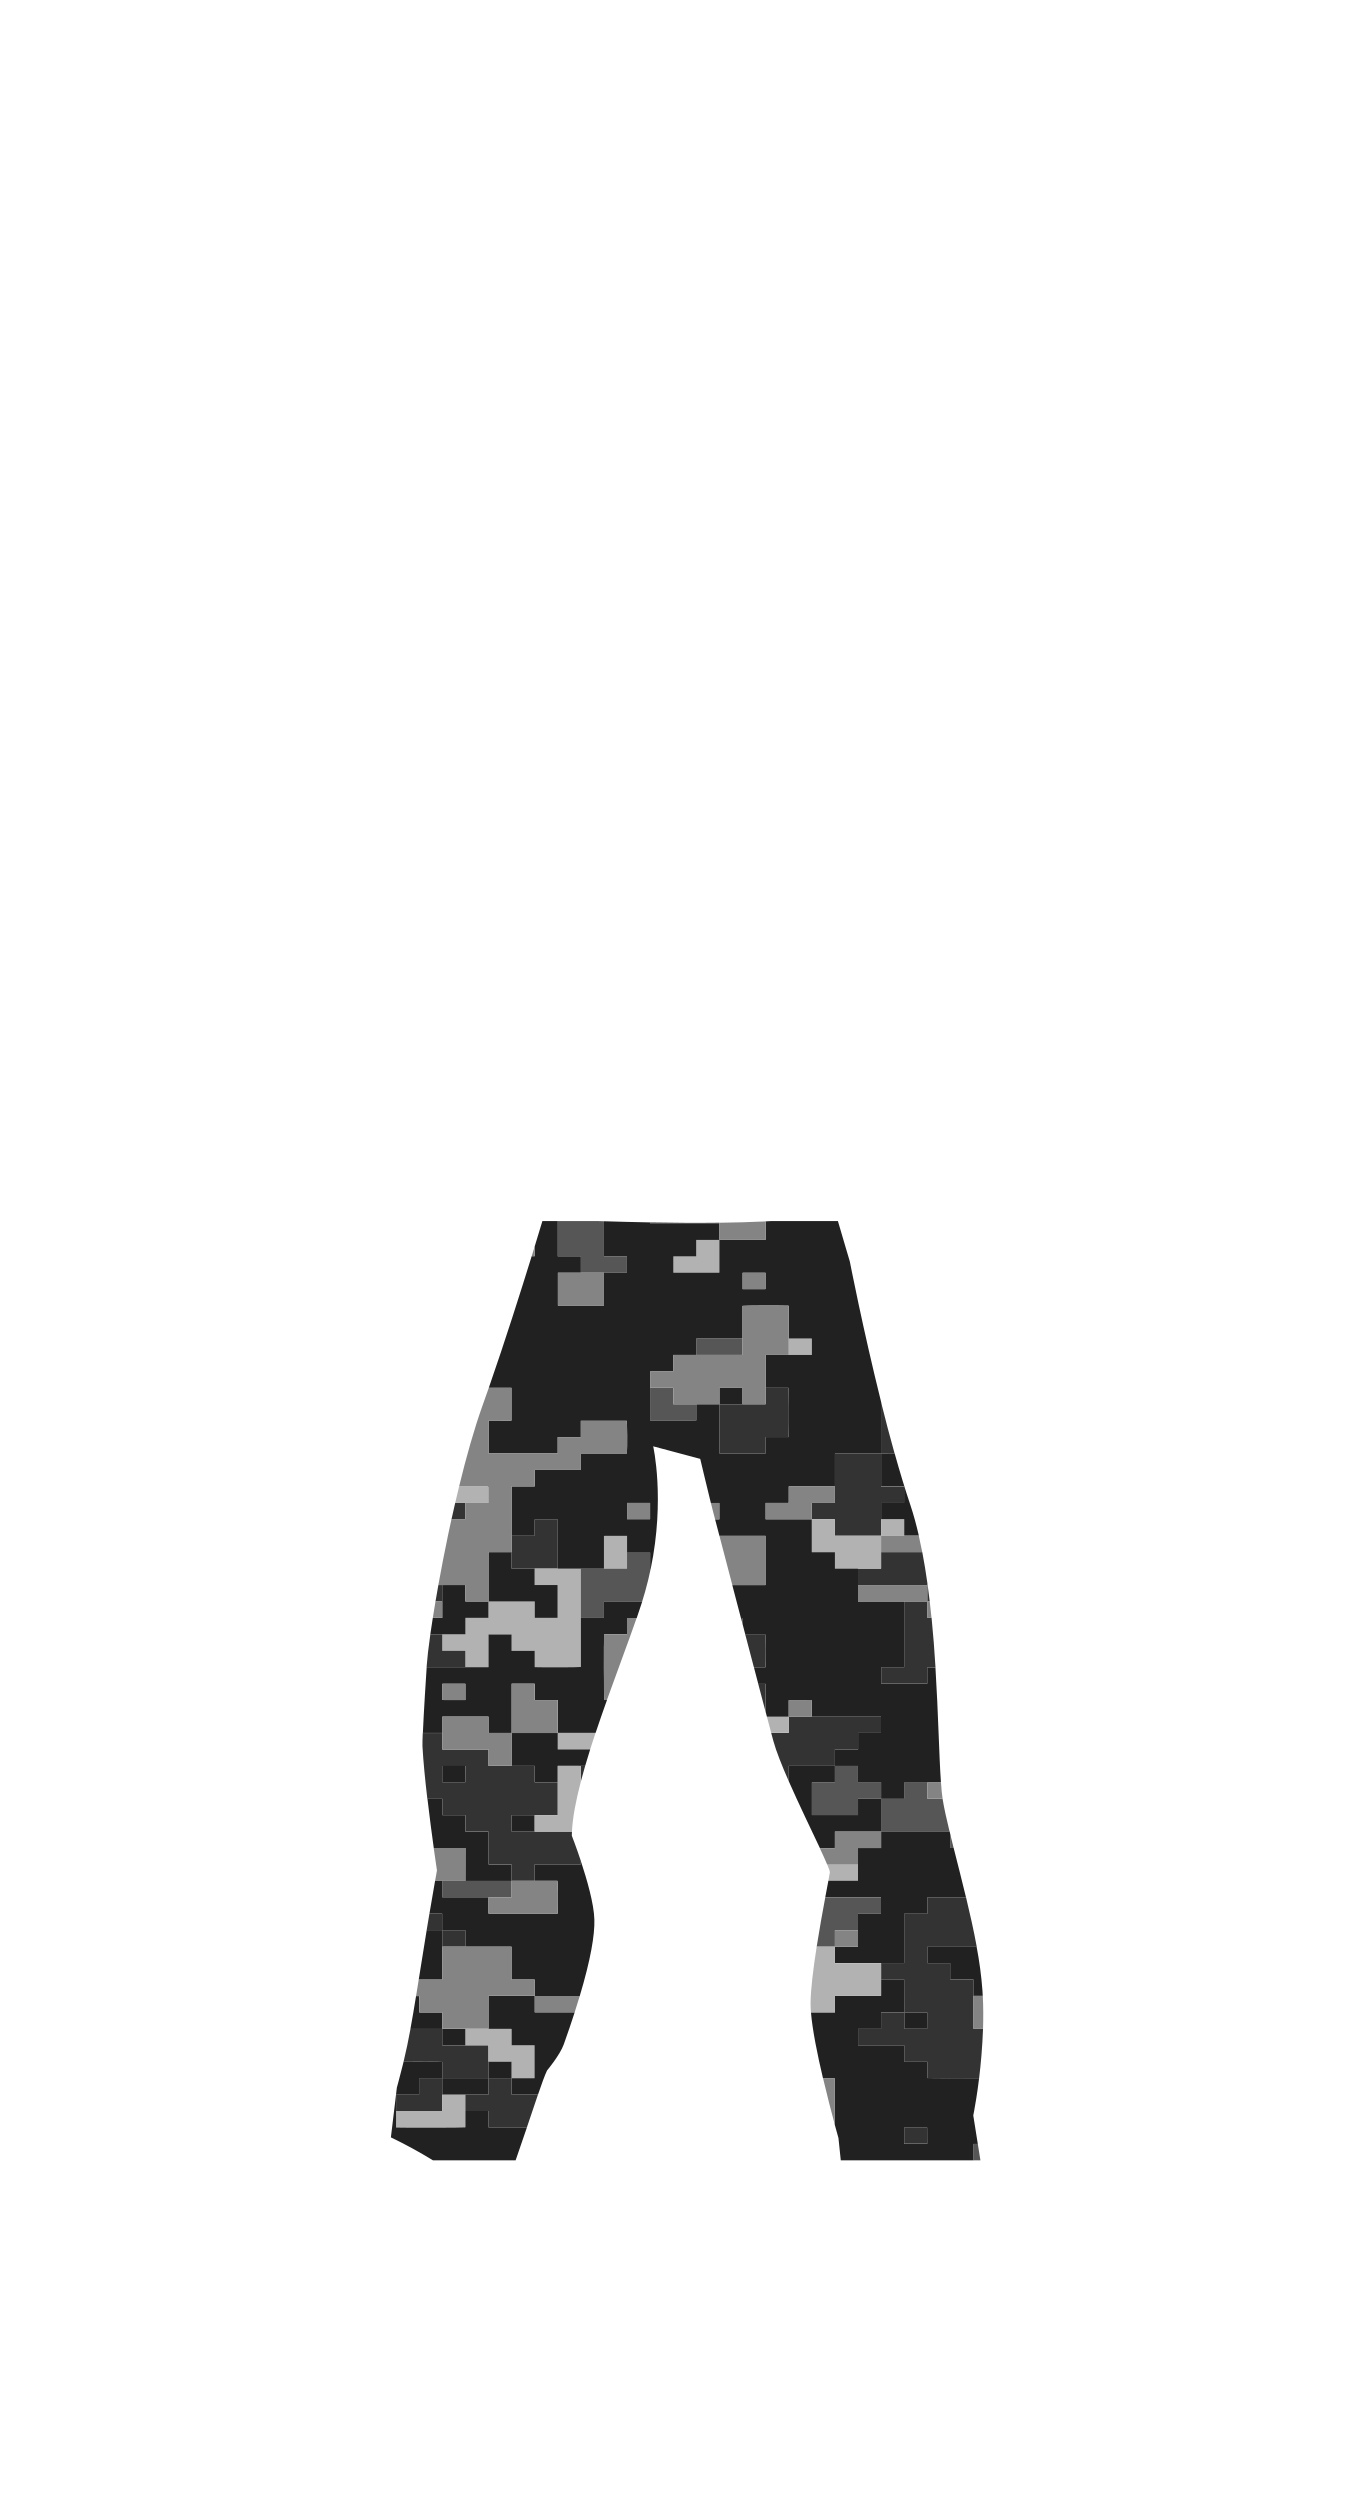
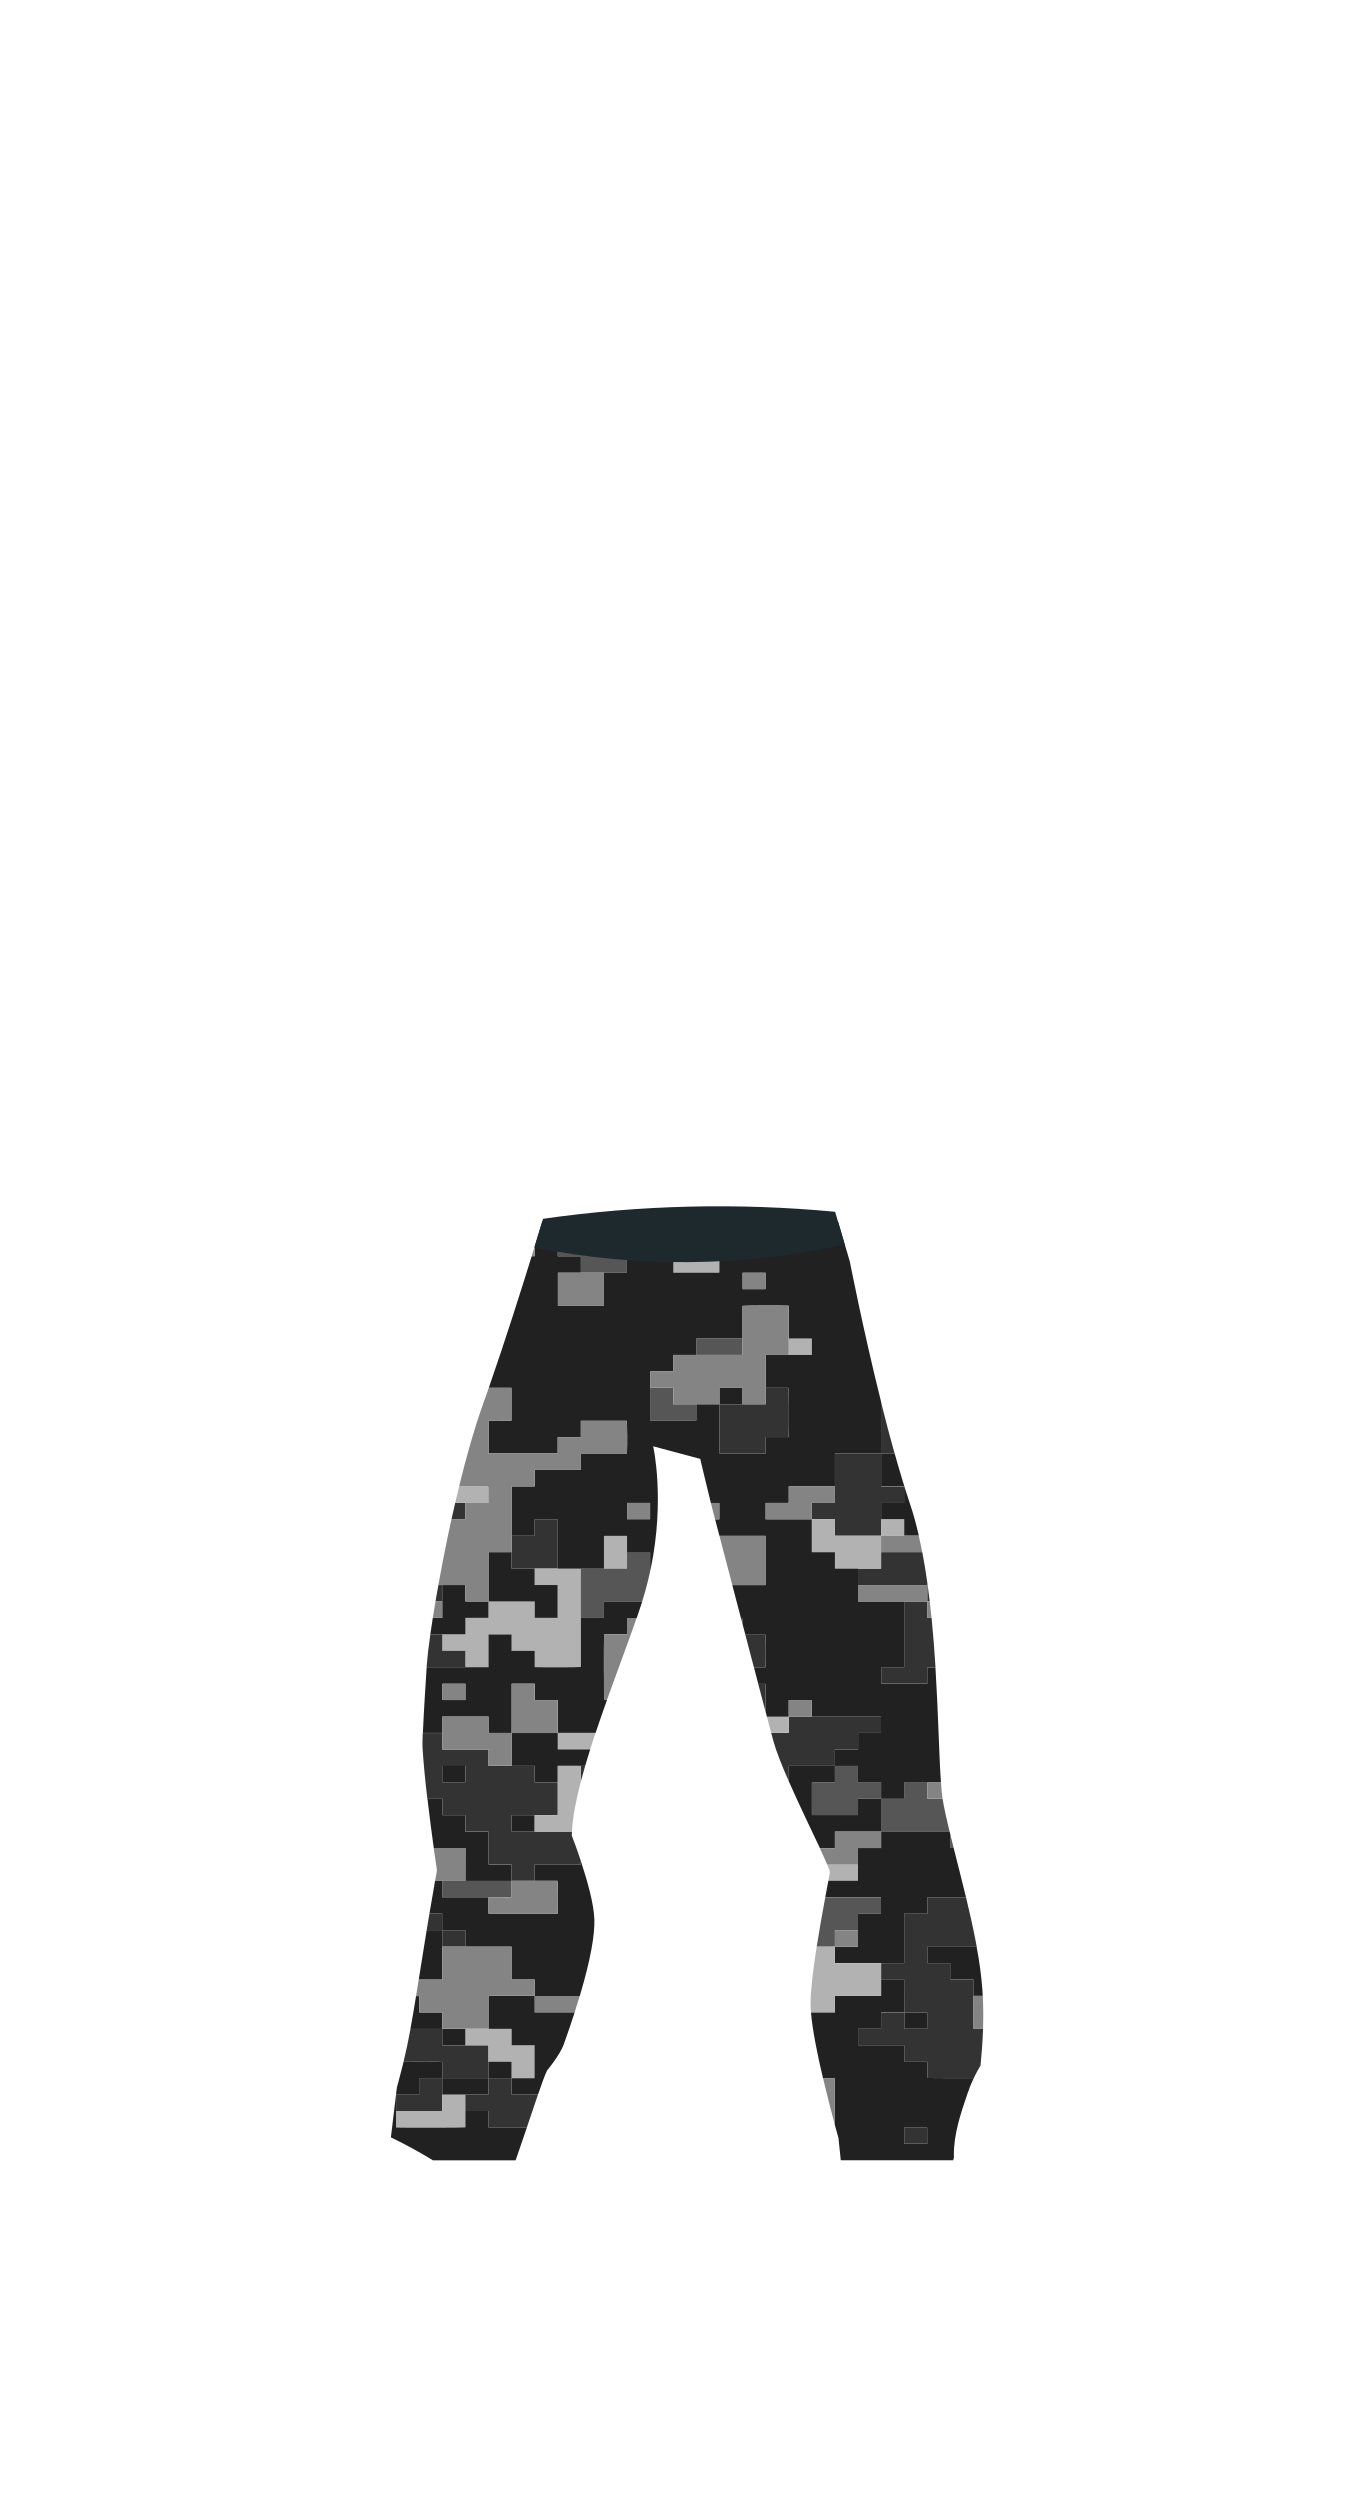
<svg xmlns="http://www.w3.org/2000/svg" viewBox="0 0 837.33 1537">
  <defs>
-     <style>.cls-1{fill:none;}.cls-2{fill:#333;}.cls-3{fill:#b2b2b2;}.cls-4{fill:#565656;}.cls-5{fill:#212121;}.cls-6{fill:#848484;}</style>
+     <style>.cls-1{fill:none;}.cls-2{fill:#333;}.cls-3{fill:#b2b2b2;}.cls-4{fill:#565656;}.cls-5{fill:#212121;}.cls-6{fill:#848484;}.cls-7{fill:#1d292d;fill-rule:evenodd;}</style>
  </defs>
  <g id="Layer_2" data-name="Layer 2">
    <g id="base">
      <rect class="cls-1" width="837.33" height="1537" />
    </g>
    <g id="Legs_03">
      <path class="cls-1" d="M513.42,745c-7.23,3-21.55,4.75-39.07,5.75h40.76Z" />
      <path class="cls-1" d="M304.83,1356.48l.59-.3c1.76-.83,6.85-14.58,11.54-28H266.17C290,1342.79,304.83,1356.48,304.83,1356.48Z" />
-       <path class="cls-1" d="M598.5,1328.17H516.91l3.47,33.21s33.46-27,50.31-31.4,33.25,5.65,33.25,5.65l-1.18-7.46Z" />
+       <path class="cls-1" d="M586,1328.17H516.91l3.47,33.21s33.46-27,50.31-31.4a37.18,37.18,0,0,1,15.08-.69C585.84,1328.92,585.91,1328.54,586,1328.17Z" />
      <polygon class="cls-1" points="541.7 893.64 541.7 893.64 541.7 893.64 541.7 893.64 541.7 893.64 541.7 893.64" />
      <path class="cls-1" d="M367.84,750.72c-20.1-.67-34-1.4-34-1.4s-.14.5-.42,1.4h34.38Z" />
      <path class="cls-2" d="M400,752.17H442.3v-.43c-14.14.17-28.79.06-42.59-.19v.54A1.92,1.92,0,0,0,400,752.17Z" />
      <path class="cls-2" d="M466.14,1035.18l4.56,17.31v-17.31Z" />
      <path class="cls-2" d="M512.74,1085.64h.56V1075.5h14.25v-10.1h14.09v-10.07H484.9v10a.36.36,0,0,1-.14.1.31.31,0,0,1-.17,0H474.14c.52,2,1,3.62,1.32,4.91,1.73,6.34,5.28,15.22,9.48,24.79v-9.49Z" />
      <path class="cls-2" d="M570.1,984.59H555.9V1025H541.78v10.06h28.36v-10h5c-.61-9.94-1.38-20.17-2.4-30.36l-2.59-.05Z" />
      <path class="cls-2" d="M541.7,893.64H550c-2.9-10.37-5.7-21.07-8.33-31.62v31.62Z" />
      <path class="cls-2" d="M541.7,964.38H527.5v10.11h42.6v10.09h1.5c-.4-3.4-.83-6.79-1.29-10.15h-.15v-1.1c-.91-6.5-1.95-12.88-3.14-19.07H541.7Z" />
      <path class="cls-2" d="M513.09,934.06s.11.06.14.1a.19.19,0,0,1,.07.13v9.88h28.4V924h13.89a.48.48,0,0,0,.17-.05l.07,0v-10H541.7V893.64H513.3v30.17a.85.85,0,0,1-.14.1.48.48,0,0,1-.17.05H499.1v10.1h14Z" />
      <path class="cls-2" d="M470.73,883.52h14.13c.29-9,.17-29-.18-30.3h-14v10.11H442.3v30.25h28.43Z" />
      <path class="cls-2" d="M455.53,994.75l1,3.67v-3.67Z" />
      <path class="cls-2" d="M470.47,1004.75H458.15c1.81,6.91,3.6,13.72,5.31,20.21h7.18C470.91,1020.07,470.81,1006,470.47,1004.75Z" />
      <path class="cls-2" d="M314.51,954.27v10.11h28.4V934.12H328.7v10H314.51v10.1Z" />
      <path class="cls-2" d="M271.91,1267.7v10h28.4v-20.22h-28.4v-10.1H252.36c-1.3,7.07-2.66,13.62-4.24,20.18C257.49,1267.41,270.42,1267.49,271.91,1267.7Z" />
      <path class="cls-2" d="M271.85,1186.66v-10.11H264q-.88,5.25-1.69,10.11Z" />
      <path class="cls-2" d="M271.91,1297.86v-20.21H257.67v10.12H243.51v10.09h28.4Z" />
      <path class="cls-2" d="M357.11,1085.64v9.59q1.23-4.7,2.65-9.59h-2.65Z" />
      <path class="cls-2" d="M285.51,1196.8h.6v-10.1h-14.2v10.1h13.6Z" />
-       <path class="cls-2" d="M570.14,1176.56H555.9v30.35H541.7V1217h14.2c0,6.79,0,13.5.05,20.25-4.76,0-9.48,0-14.26,0v10.12H527.55v10.12h28.39v10.12h14.22v10c4,.13,20.54.14,31.8.07,1.07-8.68,2-19.18,2.41-30.33H598.5V1217H584.6a.34.34,0,0,1-.17,0l-.21-.16v-9.9h-14v-10.1h30.27c-1.82-9.94-4.13-20.24-6.56-30.34H570.14Zm-.09,70.71H556v-10h14.09Z" />
+       <path class="cls-2" d="M598.64,1277.68c1.3-2.71,2.7-5.32,4.2-7.88.7-6.87,1.27-14.5,1.53-22.47H598.5V1217H584.6a.34.34,0,0,1-.17,0l-.21-.16v-9.9h-14v-10.1h30.27c-1.82-9.94-4.13-20.24-6.56-30.34H570.14v10.1H555.9v30.35H541.7V1217h14.2c0,6.79,0,13.5.05,20.25-4.76,0-9.48,0-14.26,0v10.12H527.55v10.12h28.39v10.12h14.22v10C573.75,1277.71,587.68,1277.73,598.64,1277.68Zm-28.59-30.41H556v-10h14.09Z" />
      <path class="cls-2" d="M555.9,1317.84a.25.25,0,0,0,.06.13s.09.07.07,0h14v-10H555.9Z" />
      <path class="cls-2" d="M286.11,924h-6.26q-1.17,5-2.28,10.08h8.54Z" />
      <path class="cls-3" d="M328.71,964.38v10.1h14.12v20.18H328.75V984.59H300.31v10.09H286.16v10.12H271.91v10.11H285.8a.31.31,0,0,1,.17.05.36.36,0,0,1,.14.1v10h14.21v-20.15h14.22v10.08h14.22v10c5.25.19,26.68.12,28.35-.09V964.38h-28.4Z" />
      <path class="cls-3" d="M541.7,964.38V944.17H513.3v-9.88a.19.19,0,0,0-.07-.13s-.09-.06-.14-.1h-14V954.3h14.22v10.08H541.7Z" />
      <path class="cls-3" d="M442.25,762.34v0h-14.2v10.1H414v10h28.25Z" />
      <path class="cls-3" d="M385.51,964.38V944.17h-13.9a.48.48,0,0,0-.17.05.69.69,0,0,0-.13.11v20h14.2Z" />
      <path class="cls-3" d="M342.91,1065.77v9.77h19.92q1.57-5,3.28-10.11h-23.2Z" />
      <path class="cls-3" d="M499.1,833v-9.88A.19.19,0,0,0,499,823a.67.67,0,0,0-.14-.09h-14V833Z" />
      <path class="cls-3" d="M541.7,944.17h14.2V934.06H541.7v10.11Z" />
      <path class="cls-3" d="M484.76,1065.38a.36.36,0,0,0,.14-.1v-10H471.45c1,3.91,1.94,7.32,2.69,10.1h10.45A.31.31,0,0,0,484.76,1065.38Z" />
      <path class="cls-3" d="M286.11,1247.33v10.1h14.2v10.11h14.2v10.11h14.1v-20.26h-14.1v-9.84a.17.17,0,0,0-.07-.12.71.71,0,0,0-.14-.1H286.11Z" />
      <path class="cls-3" d="M527.5,1146.28H508.58c1.07,2.55,1.67,4.28,1.61,4.89s-.4,2.47-.91,5.21H527.5Z" />
      <path class="cls-3" d="M271.91,1287.75v10.11h-28.4v10.05c7,.21,40.84.12,42.6-.1v-20.06h-14.2Z" />
      <path class="cls-3" d="M286.11,924h14.16v-9.7l-.57-.41H282.26q-1.23,5-2.41,10.11h6.26Z" />
      <path class="cls-2" d="M314.51,1277.65h-14.2v10.1h-14.2v10.11h14.26V1308H323.9c2.34-6.83,4.71-14,6.84-20.24H314.51Z" />
      <path class="cls-4" d="M342.91,772.38H356.8a.37.37,0,0,1,.17,0,.61.61,0,0,1,.14.1v10h28.3V772.35h-14.1V750.84l-3.47-.12H342.91Z" />
-       <path class="cls-4" d="M598.5,1328.17h4.26l-1.61-10.1H598.5Z" />
      <path class="cls-2" d="M286.11,1024.32v-9.26a.36.36,0,0,0-.14-.1.31.31,0,0,0-.17-.05H271.91V1004.8h-7.34c-1.14,8-1.9,14.58-2.21,19,0,.27-.05.68-.08,1.21h23.83Z" />
      <path class="cls-2" d="M271.91,975.18v-.69H269.5q-.93,5.19-1.76,10.1h4.17Z" />
      <path class="cls-2" d="M314.72,1126.07s-.1-.06-.14-.1-.07-.08-.07-.13V1116h28.4v-20.21h-14a1.21,1.21,0,0,1-.14-.1.21.21,0,0,1-.07-.12v-9.89H300.33v-10.07H271.91v-10.14h-12c-.16,3.87-.24,6.84-.18,8.16.5,9.24,1.66,20.89,3,32.29H272V1116h14.21v10.07H300a.53.53,0,0,1,.18,0c.05,0,.09.07.21.14v20H314.2a.47.47,0,0,1,.17,0,.76.76,0,0,1,.14.11v10h14.2v-10.1H356.8a.53.53,0,0,0,.17,0l.14-.1v-2c-2.95-8.89-5.55-15.51-5.55-15.51,0-.83,0-1.69.08-2.56H314.72Zm-28.64-30.37h-14s0,0-.07,0a.19.19,0,0,1-.06-.13c0-3.26,0-6.52,0-9.83h14.17Z" />
      <path class="cls-4" d="M399.7,954.5a.25.25,0,0,0-.06-.13,1.21,1.21,0,0,1-.14-.1h-14v10.11h-28.4V994.7h14.21V984.58H394.8c.66-2.1,1.26-4.09,1.79-5.93,1.37-4.86,2.52-9.63,3.48-14.27h-.36C399.71,961,399.71,957.76,399.7,954.5Z" />
      <path class="cls-4" d="M584.29,1131c0,1.68,0,3.36,0,5.13h2q-1.05-4.2-2-8.15C584.3,1129,584.29,1130,584.29,1131Z" />
      <path class="cls-4" d="M570.1,1096.44v-.69H555.9v9.88s0,.09-.07.13l-.15.09h-14v20.22h42.12c-1.86-7.68-3.38-14.47-4.26-19.92a3.06,3.06,0,0,1,0-.32H570.1Z" />
      <path class="cls-4" d="M527.47,1095.72v-10.08H513.3v10.15H499.15v20.12h28.36v-10.06H541.7v-10.13Z" />
      <path class="cls-4" d="M285.52,1156.38H271.91v10.11h42.6v-10.11h-29Z" />
      <path class="cls-4" d="M413.9,853.44a.2.2,0,0,0-.06-.12.78.78,0,0,0-.15-.1h-14v20.16c6.07.19,26.69.12,28.39-.1v-9.95H413.91C413.91,860,413.91,856.7,413.9,853.44Z" />
      <path class="cls-4" d="M456.5,822.91H428.1V833h28.4Z" />
      <path class="cls-4" d="M513.3,1196.47v-9.77h14.2v-10.15h14.14v-10.06H507.38c-1.58,8.46-3.57,19.4-5.28,30.31h11.2Z" />
      <path class="cls-5" d="M541.7,893.64h0v20.21h14.13v10l-.07,0a.48.48,0,0,1-.17.05H541.7v10.1h14.2v10.11h9c-1.5-6.54-3.19-12.78-5.13-18.59,0-.19-.14-.39-.19-.59-3.24-9.65-6.45-20.31-9.54-31.35Z" />
      <path class="cls-5" d="M371.32,994.7H357.11v30.16c-1.67.21-23.1.28-28.35.09v-10H314.54v-10.08H300.32V1025h-38c-.4,6-1.82,27.93-2.34,40.42h12v-10.07h28.35v10.07h14.25v-30.29h14.13V1045a1.26,1.26,0,0,0,.21.15.34.34,0,0,0,.17,0h13.89v20.21h23.2c2.24-6.71,4.61-13.5,7-20.21h-1.61c-.29-1.2-.4-36.52-.12-40.38h14.08V994.73h5.94c1.26-3.62,2.39-7,3.39-10.15H371.32ZM272,1045.18v-10h14l.07.06a.22.22,0,0,1,.06.13v9.83Z" />
      <path class="cls-5" d="M484.9,1045.38l.14-.11a.48.48,0,0,1,.17,0H499.1v10.11h42.54v10.07H527.55v10.1H513.3v10.14h14.17v10.08H541.7v10.13h14l.15-.09s.07-.08.07-.13v-9.88h22.57c-1.15-16.07-1.61-42.18-3.38-70.69h-5v10H541.78V1025H555.9V984.59H527.5V964.38H513.32V954.3H499.1V934.06H470.73c-.06-1.65,0-3.31,0-5V924h13.95l.19-.15a.22.22,0,0,0,.06-.13v-9.88h28.4V893.64h28.4V862c-11.15-44.71-19.26-86.44-19.26-86.44l-3.09-10.43-4.24-14.43H474.35l-3.65.2v11.35H442.3v-10.1H400a1.92,1.92,0,0,1-.31-.08v-.54c-10.12-.18-19.76-.44-28.4-.71v21.51h14.1v10.13h-14.1v20.18H343V782.48h14.11v-10a.61.61,0,0,0-.14-.1.37.37,0,0,0-.17,0H342.91V750.72h-9.45c-.73,2.45-2.4,8-4.75,15.63v.9c0,1.68,0,3.35,0,5.08h-1.84c-6.45,20.84-16.47,52.52-26.35,80.87h13.91v20.2c-2.24.07-4.58,0-6.91,0s-4.72,0-7.14,0v20.14h42.49v-10h14.22V873.49h28.22c.29,1.13.39,16.13.12,20.11H357.15v10.12H328.73v10.13H314.51v30.32H328.7v-10h14.21v30.26h28.4v-20a.69.69,0,0,1,.13-.11.48.48,0,0,1,.17-.05h13.9v10.1h14a1.21,1.21,0,0,0,.14.1.25.25,0,0,1,.06.13c0,3.26,0,6.53,0,9.88h.36c8.89-42.9,1.51-75.29,1.51-75.29l28.92,7.73s4.05,17.08,6.55,27.16h5.19v10l-.07,0a.53.53,0,0,1-.18,0h-2.35c.81,3.09,1.7,6.51,2.66,10.19v0h28.32v30.29h-20.4l5.31,20.26h1v3.67c.56,2.11,1.11,4.23,1.66,6.33h12.32c.34,1.27.44,15.32.17,20.21h-7.18c.92,3.51,1.82,6.93,2.68,10.22h4.56v17.31c.26,1,.51,1.92.75,2.84H484.9ZM399.67,934H385.51V924h14.16Zm56.9-151.51h14.06v10s0,0-.07,0a.34.34,0,0,1-.17.05H456.57ZM414,772.42h14.05v-10.1h14.2v20.13H414Zm28.3,121.16V863.33H428.1v9.95c-1.7.22-22.32.29-28.39.1V843.14h14.15V833H428.1v-10.1h28.4V802.85c1.7-.22,22.05-.3,28.4-.1v20.16h14a.67.67,0,0,1,.14.09.19.19,0,0,1,.07.13V833H470.7v20.21h14c.35,1.3.47,21.28.18,30.3H470.73v10.06Z" />
      <path class="cls-5" d="M286.11,1156.38h28.4v-10a.76.76,0,0,0-.14-.11.47.47,0,0,0-.17,0H300.38v-20c-.12-.07-.16-.11-.21-.14a.53.53,0,0,0-.18,0H286.17V1116H272v-10.12h-9.21c1.3,11.18,2.75,22.11,3.89,30.28h19.47Z" />
      <path class="cls-5" d="M357,1146.23a.53.53,0,0,1-.17,0H328.71v10.1h14c.34,1.21.45,12.55.19,20.15H300.31v-10h-28.4v-10.11h-4.43c-1.27,7.2-2.42,13.9-3.47,20.17h7.84v10.11h-9.53c-1.9,11.54-3.48,21.52-4.89,30.4h14.48V1186.7h14.2v10.1h28.36V1217h14.24v10.15h-28.4v20.21h14a.71.71,0,0,1,.14.1.17.17,0,0,1,.07.12v9.84h14.1v20.26h-14.1v10.1h16.23c2.24-6.56,4.21-12,5.59-14.86,0,0,7.94-9.49,10.29-16.1q3.76-10.55,6.68-19.63H328.77v-10h27.65c6.74-22.54,9.28-37.63,9-47-.22-9.63-4.57-24.7-8.34-36.07v2Z" />
      <path class="cls-5" d="M300.37,1297.86H286.11v10c-1.76.22-35.6.31-42.6.1v-20.14h14.16v-10.12h14.24v-10c-1.49-.21-14.42-.29-23.79-.19l-.6,2.46c-2.16,8.62-3.53,13.47-3.53,13.47l-3.67,30.62a284.52,284.52,0,0,1,25.85,14.11H317c2.5-7.16,4.89-14.24,6.6-19.21l.34-1H300.37Z" />
      <path class="cls-5" d="M513.23,1136.07a.17.17,0,0,0,.07-.12v-9.88h28.4v-20.22H527.51v10.06H499.15v-20.12H513.3v-10.15H484.94v9.49c6.22,14.16,13.86,29.83,19.09,41h9.06A.5.5,0,0,0,513.23,1136.07Z" />
      <path class="cls-5" d="M271.91,1237.38a.69.69,0,0,0-.13-.11.53.53,0,0,0-.18,0H257.78v-10.06h-2c-1.19,7.37-2.3,14-3.45,20.17h19.55Z" />
      <path class="cls-5" d="M570.18,1206.9h14v9.9l.21.16a.34.34,0,0,0,.17,0h13.9v10.11h5.73q-.08-1.65-.18-3.3a237.22,237.22,0,0,0-3.6-27H570.18Z" />
-       <path class="cls-5" d="M598.5,1318.07h2.65l-2.78-17.49s.83-4,1.86-10.58c.55-3.45,1.15-7.62,1.73-12.34-11.26.07-27.83.06-31.8-.07v-10H555.94v-10.12H527.55v-10.12h14.14v-10.12c4.78,0,9.5,0,14.26,0-.05-6.75-.05-13.46-.05-20.25H541.7v10a.64.64,0,0,1-.13.1.35.35,0,0,1-.17.06H513.33v10.1H498.58c.87,10.71,4,26.18,7.39,40.47h7.23v28.52c1.38,5.1,2.28,8.24,2.28,8.24l1.43,13.72H598.5Zm-28.44,0H556s0,0-.07,0a.25.25,0,0,1-.06-.13V1308h14.16Z" />
+       <path class="cls-5" d="M586.45,1325.49c-.23-13.35,4.28-26.37,8.53-38.85a84.32,84.32,0,0,1,3.66-9c-11,0-24.89,0-28.48-.09v-10H555.94v-10.12H527.55v-10.12h14.14v-10.12c4.78,0,9.5,0,14.26,0-.05-6.75-.05-13.46-.05-20.25H541.7v10a.64.64,0,0,1-.13.1.35.35,0,0,1-.17.06H513.33v10.1H498.58c.87,10.71,4,26.18,7.39,40.47h7.23v28.52c1.38,5.1,2.28,8.24,2.28,8.24l1.43,13.72H586c.13-.6.31-1.19.49-1.78C586.47,1326.09,586.46,1325.79,586.45,1325.49ZM570.06,1318H556s0,0-.07,0a.25.25,0,0,1-.06-.13V1308h14.16Z" />
      <path class="cls-5" d="M272.38,1277.65h-.47v10.1h28.4v-10.1H272.38Z" />
      <path class="cls-5" d="M314.51,1267.54h-14.2v10.11h14.2v-10.11Z" />
      <path class="cls-5" d="M328.75,984.59v10.07h14.08V974.48H328.71v-10.1h-14.2V954.27h-14.2v30.32h28.44Z" />
      <path class="cls-5" d="M272.61,1004.8h13.55V994.68h14.15V984.59h-14.2v-9.88a.19.19,0,0,0-.07-.13.67.67,0,0,0-.14-.09h-14V994.7h-5.82c-.56,3.57-1.07,6.95-1.52,10.1h8Z" />
      <path class="cls-5" d="M342.91,1065.77v-.34h-28.4v20.21h14.2v9.89a.21.21,0,0,0,.07.12,1.21,1.21,0,0,0,.14.1h14v-10.11h16.85c1-3.31,2-6.69,3.07-10.1H342.91Z" />
      <path class="cls-5" d="M271.92,1095.52a.19.19,0,0,0,.06.13s.09.07.07,0h14v-10H271.91C271.91,1089,271.91,1092.26,271.92,1095.52Z" />
      <path class="cls-5" d="M314.51,1125.84c0,.05,0,.09.07.13s.1.06.14.1h14V1116h-14.2Z" />
      <path class="cls-5" d="M456.5,863.33V853.22H442.61a.55.55,0,0,0-.17,0l-.14.1v10h14.2Z" />
      <path class="cls-5" d="M541.64,1176.55H527.5v20.25H513.3v10.11h42.6v-30.35h14.24v-10.1h23.75c-2.53-10.55-5.19-20.86-7.57-30.29h-2c0-1.77,0-3.45,0-5.13,0-1,0-2,0-3-.16-.65-.32-1.31-.47-2H541.7v10.1H527.81a.48.48,0,0,0-.17,0,.85.85,0,0,0-.14.1v20.06H509.28c-.5,2.63-1.15,6.09-1.9,10.11h34.26Z" />
      <path class="cls-5" d="M286.11,1248v-.69h-14.2v10.1h14.2V1248Z" />
      <path class="cls-5" d="M556,1237.27h0v10h14.09v-10H556Z" />
      <path class="cls-6" d="M442.3,762.27h28.4V750.92c-8.9.44-18.52.7-28.4.82v10.53Z" />
      <path class="cls-6" d="M285.9,974.49a.67.67,0,0,1,.14.09.19.19,0,0,1,.07.13v9.88h14.2V954.27h14.2V913.85h14.22V903.72h28.42V893.6h28.28c.27-4,.17-19-.12-20.11H357.09v10.07H342.87v10H300.38V873.43c2.42,0,4.78,0,7.14,0s4.67,0,6.91,0V853.2H300.52c-1.29,3.72-2.59,7.38-3.87,10.95-5.08,14.23-10,31.61-14.39,49.7H299.7l.57.41V924H286.11V934h-8.54c-.66,3-1.31,6-1.93,8.93-2.29,10.89-4.35,21.57-6.14,31.52h16.4Z" />
      <path class="cls-6" d="M272.51,1156.38h13.6v-20.22H266.64c1.15,8.3,2,13.76,2,13.76q-.58,3.3-1.14,6.46h5Z" />
      <path class="cls-6" d="M442.44,853.27a.55.55,0,0,1,.17,0H456.5v10.11h14.2V833h14.2V802.75c-6.35-.2-26.7-.12-28.4.1V833H413.86v10.13H399.71v10.08h14a.78.78,0,0,1,.15.1.2.2,0,0,1,.06.12c0,3.26,0,6.53,0,9.89H442.3v-10Z" />
      <path class="cls-6" d="M570.1,1096.44v9.39h9.41c-.41-2.64-.75-6-1-10.08H570.1Z" />
      <path class="cls-6" d="M385.47,1004.84H371.39c-.28,3.86-.17,39.18.12,40.38h1.61c6.55-18.33,13.31-36.12,18.29-50.49h-5.94Z" />
      <path class="cls-6" d="M470.62,944.2H442.3v0c2.33,8.87,5.05,19.27,7.92,30.24h20.4Z" />
      <path class="cls-6" d="M271.91,1075.57h28.42v10.07h14.18v-20.21H300.26v-10.07H271.91v20.21Z" />
      <path class="cls-6" d="M342.45,1065.43h.46v-20.21H329a.34.34,0,0,1-.17,0,1.26,1.26,0,0,1-.21-.15v-9.88H314.51v30.29h27.94Z" />
      <path class="cls-6" d="M328.71,767.25v-.9c-.57,1.87-1.19,3.87-1.84,6h1.84C328.71,770.6,328.72,768.93,328.71,767.25Z" />
      <path class="cls-6" d="M357.74,782.48H343v20.18h28.31V782.48H357.74Z" />
      <path class="cls-6" d="M499.1,924H513a.48.48,0,0,0,.17-.05.85.85,0,0,0,.14-.1v-10H484.9v9.88a.22.22,0,0,1-.06.13l-.19.15H470.7v5.08c0,1.66,0,3.32,0,5H499.1V924Z" />
      <path class="cls-6" d="M570.1,984.59V974.5H527.5v10.1h42.6Z" />
      <path class="cls-6" d="M555.26,944.17H541.7v10.1H567q-1-5.14-2.13-10.1h-9.63Z" />
      <path class="cls-6" d="M470.56,792.54c.06,0,.1-.07.07,0v-10H456.57v10.08h13.82A.34.34,0,0,0,470.56,792.54Z" />
      <path class="cls-6" d="M385.51,929.08V934h14.16V924H385.51Z" />
      <path class="cls-6" d="M442.17,934l.07,0V924h-5.19c.48,1.95.9,3.63,1.22,4.88.43,1.61.88,3.35,1.37,5.2H442A.53.53,0,0,0,442.17,934Z" />
      <path class="cls-6" d="M485.21,1045.22a.48.48,0,0,0-.17,0l-.14.11v9.95h14.2v-10.11Z" />
      <path class="cls-6" d="M286.05,1035.22l-.07-.06H272v10h14.16v-9.83A.22.22,0,0,0,286.05,1035.22Z" />
      <path class="cls-3" d="M513.33,1227.12H541.4a.35.35,0,0,0,.17-.06.64.64,0,0,0,.13-.1v-20H513.3V1196.8H502.1c-2.09,13.33-3.77,26.59-3.77,35.2,0,1.57.09,3.32.25,5.22h14.75Z" />
      <path class="cls-6" d="M257.78,1237.22H271.6a.53.53,0,0,1,.18,0,.69.69,0,0,1,.13.11v9.95h28.4v-20.21h28.4V1217H314.47V1196.8H271.91v20.26H257.43c-.56,3.53-1.1,6.89-1.62,10.1h2Z" />
      <path class="cls-3" d="M342.91,1085.64V1116h-14.2v10.11h22.93c.4-8.66,2.44-19.25,5.47-30.84v-9.59Z" />
      <path class="cls-6" d="M314.51,1166.49h-14.2v10h42.56c.26-7.6.15-18.94-.19-20.15H314.51v10.11Z" />
      <path class="cls-6" d="M527.5,1145.85v-9.53a.85.85,0,0,1,.14-.1.48.48,0,0,1,.17,0H541.7v-10.1H513.3V1136a.17.17,0,0,1-.07.12.5.5,0,0,1-.14.1H504c1.89,4,3.47,7.51,4.55,10.11H527.5Z" />
      <path class="cls-6" d="M328.77,1227.16h0v10H353.3q1.69-5.22,3.12-10H328.77Z" />
-       <path class="cls-6" d="M598.5,1227.57v19.76h5.87c.21-6.59.2-13.41-.14-20.21H598.5Z" />
+       <path class="cls-6" d="M604.23,1227.12H598.5v20.21h5.87C604.58,1240.74,604.57,1233.92,604.23,1227.12Z" />
      <path class="cls-6" d="M506,1277.69c2.63,11.19,5.37,21.64,7.23,28.52v-28.52Z" />
      <path class="cls-6" d="M271.91,985v-.44h-4.17c-.59,3.51-1.15,6.88-1.65,10.11h5.82Z" />
      <path class="cls-6" d="M570.1,984.59v10.06l2.59.05c-.33-3.38-.7-6.75-1.09-10.11h-1.5Z" />
      <path class="cls-6" d="M570.16,974.44h.15l-.15-1.1v1.1Z" />
      <path class="cls-6" d="M527.5,1196.8v-10.1H513.3v10.1h14.2Z" />
+       <path class="cls-7" d="M333.88,749.32A760.81,760.81,0,0,1,513.42,745l5.93,20.18a465.16,465.16,0,0,1-190.82,1.77Q331.22,758.12,333.88,749.32Z" />
    </g>
  </g>
</svg>
